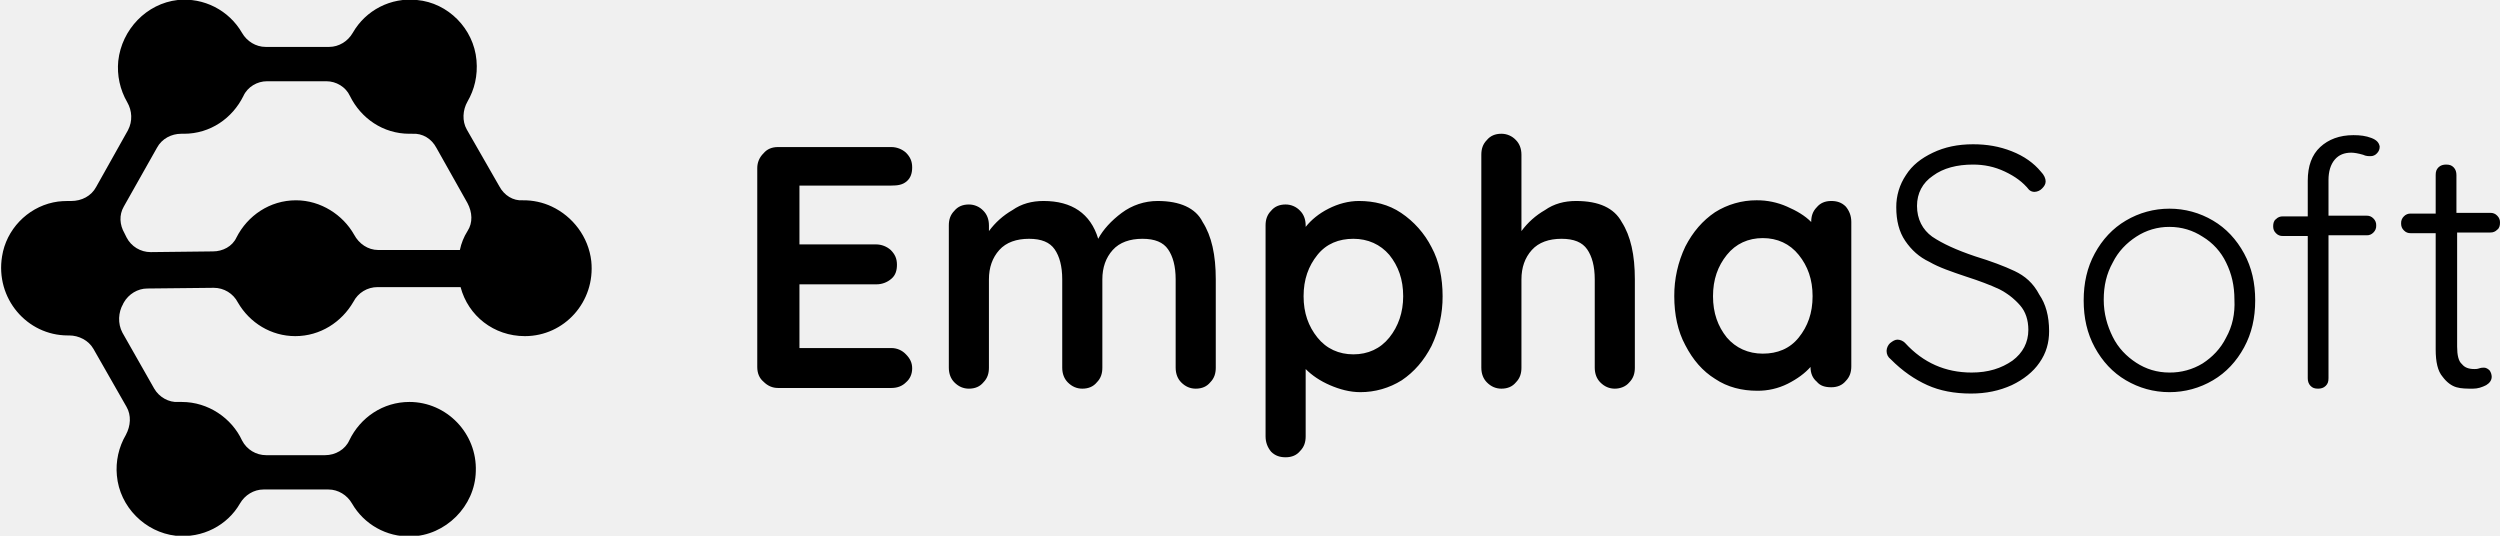
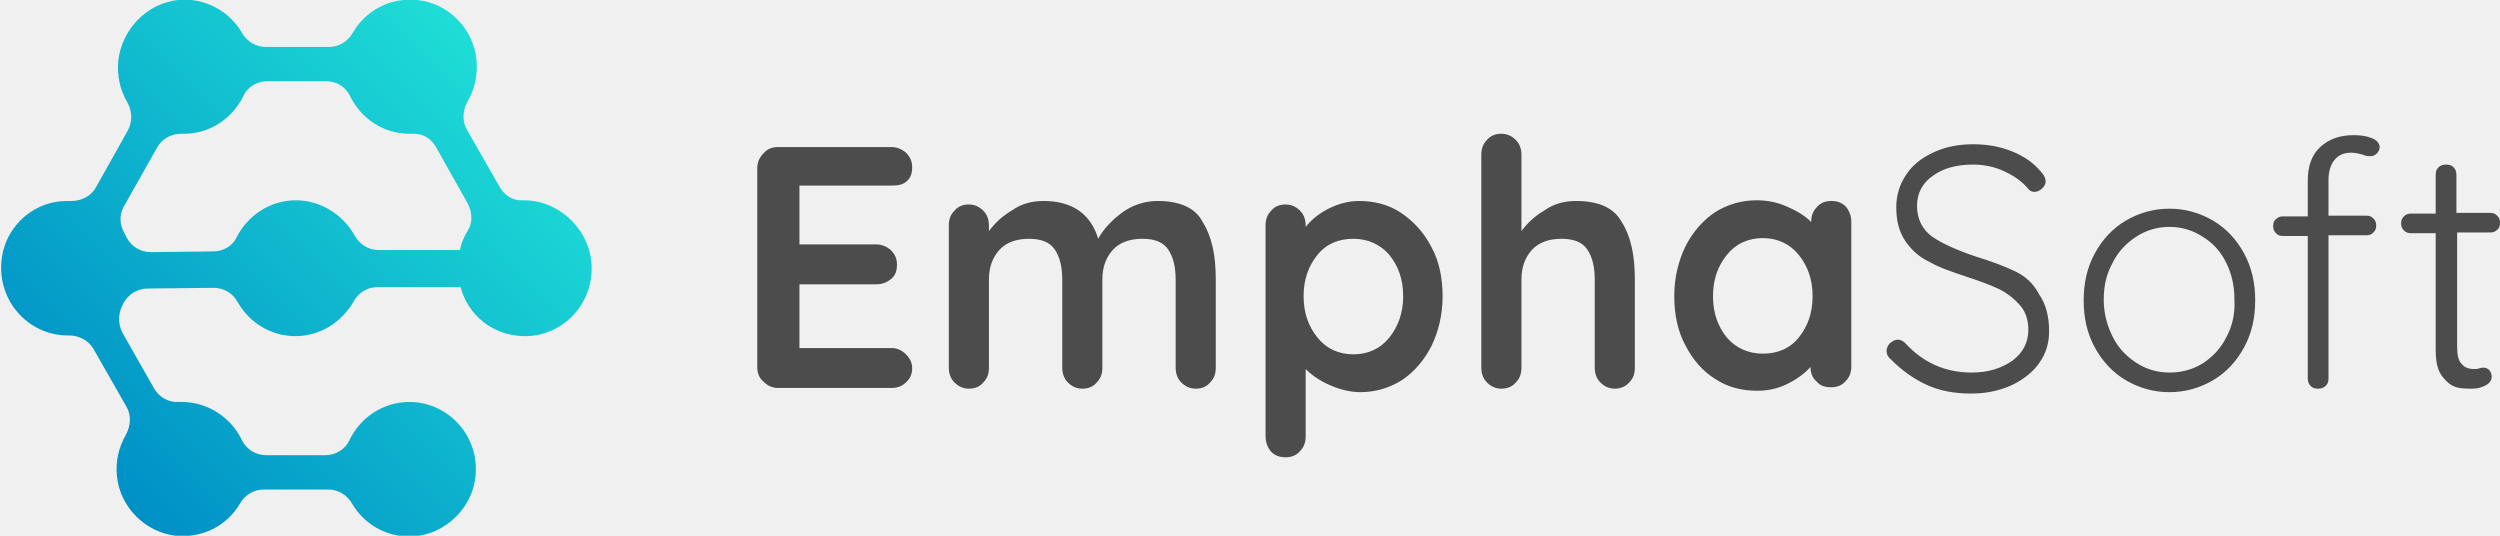
- <svg xmlns="http://www.w3.org/2000/svg" width="168" height="36">
+ <svg xmlns="http://www.w3.org/2000/svg" width="168" height="36" viewBox="0 0 168 36" fill="none">
  <g clip-path="url(#clip0)">
-     <path d="M37.086 13.883a4.441 4.441 0 00-1.952-.423c-.65.047-1.255-.33-1.58-.942L31.37 8.707c-.326-.565-.28-1.318.046-1.883.465-.8.697-1.74.604-2.776C31.834 1.93 30.115.189 28.023 0a4.427 4.427 0 00-4.321 2.212c-.326.564-.93.94-1.58.94h-4.276c-.65 0-1.255-.376-1.58-.94A4.47 4.47 0 0011.944 0C9.853.236 8.18 1.977 7.947 4.095a4.631 4.631 0 00.604 2.776c.326.565.372 1.27.047 1.883L6.46 12.565c-.325.612-.976.942-1.673.942-.372 0-.79 0-1.208.094-1.766.376-3.16 1.835-3.44 3.623-.464 2.824 1.674 5.318 4.416 5.318h.093c.65 0 1.3.33 1.626.894l2.23 3.906c.326.565.28 1.27-.046 1.882a4.56 4.56 0 00-.604 2.73C8.04 34.07 9.76 35.765 11.804 36c1.813.188 3.486-.706 4.322-2.165.326-.565.93-.941 1.58-.941h4.369c.65 0 1.255.376 1.58.941a4.42 4.42 0 003.95 2.212c2.324-.047 4.322-2.024 4.369-4.377.093-2.54-1.952-4.659-4.462-4.659-1.766 0-3.3 1.036-4.043 2.589-.279.611-.93.988-1.626.988h-3.95a1.82 1.82 0 01-1.627-.988c-.697-1.506-2.277-2.588-4.043-2.588h-.233c-.65.047-1.3-.33-1.626-.895l-2.138-3.764c-.325-.612-.279-1.365.047-1.93 0-.047.046-.047.046-.094.325-.565.93-.941 1.58-.941l4.462-.047a1.82 1.82 0 011.626.988c.79 1.365 2.23 2.259 3.857 2.259 1.673 0 3.114-.941 3.904-2.306a1.82 1.82 0 011.627-.988h5.576c.511 1.93 2.231 3.294 4.322 3.294 2.65 0 4.74-2.306 4.462-5.035-.186-1.647-1.255-3.012-2.65-3.67zM19.89 13.46c-1.766 0-3.253 1.035-3.997 2.494-.279.611-.93.94-1.58.94l-4.183.048a1.82 1.82 0 01-1.626-.988l-.14-.283c-.325-.564-.371-1.223-.046-1.788l2.23-3.953c.326-.612.977-.941 1.627-.941h.186c1.766 0 3.253-1.035 3.997-2.541.279-.612.93-.988 1.58-.988h3.997c.65 0 1.3.376 1.58.988.743 1.506 2.23 2.541 3.996 2.541h.186c.697-.047 1.302.33 1.627.941l2.091 3.718c.325.612.372 1.317 0 1.882a3.83 3.83 0 00-.511 1.27H25.42c-.697 0-1.301-.423-1.627-1.035-.743-1.317-2.23-2.305-3.903-2.305z" />
-     <path d="M59.904 12.47c.418 0 .743-.046 1.022-.282.279-.235.372-.565.372-.94 0-.425-.14-.707-.418-.99a1.49 1.49 0 00-.976-.376h-7.622c-.418 0-.743.142-.976.424a1.363 1.363 0 00-.418.988V24.66c0 .423.14.753.418.988.28.282.604.424.976.424h7.622c.418 0 .743-.142.976-.377.278-.235.418-.565.418-.941 0-.377-.14-.659-.418-.941a1.33 1.33 0 00-.976-.424h-6.181v-4.282h5.158a1.52 1.52 0 001.023-.377c.279-.235.371-.564.371-.94 0-.424-.139-.707-.418-.989a1.49 1.49 0 00-.976-.377h-5.158v-3.952h6.18zm17.892 1.036c-.883 0-1.72.282-2.417.8-.697.518-1.255 1.13-1.58 1.741-.511-1.694-1.766-2.541-3.671-2.541-.79 0-1.487.188-2.091.612a5.124 5.124 0 00-1.58 1.411v-.376c0-.424-.14-.753-.372-.988a1.33 1.33 0 00-.976-.424c-.418 0-.744.141-.976.424-.28.282-.372.612-.372.988v9.553c0 .423.14.753.372.988.279.283.604.424.976.424.418 0 .743-.141.976-.424.279-.282.371-.612.371-.988v-5.93c0-.8.233-1.458.697-1.976.465-.518 1.162-.753 1.999-.753.836 0 1.394.235 1.72.706.325.47.51 1.13.51 2.023v5.93c0 .423.14.753.372.988.28.283.605.424.976.424.419 0 .744-.141.976-.424.28-.282.372-.612.372-.988v-5.93c0-.8.232-1.458.697-1.976.465-.518 1.162-.753 1.998-.753.837 0 1.395.235 1.72.706.325.47.511 1.13.511 2.023v5.93c0 .423.14.753.372.988.279.283.604.424.976.424.418 0 .743-.141.976-.424.279-.282.372-.612.372-.988v-5.93c0-1.647-.28-2.917-.883-3.858-.465-.941-1.534-1.412-3.021-1.412zm16.358.8c-.836-.565-1.812-.8-2.834-.8-.698 0-1.395.188-2.045.518-.65.329-1.162.753-1.534 1.223v-.094c0-.424-.14-.753-.372-.988a1.33 1.33 0 00-.976-.424c-.418 0-.743.141-.976.424-.278.282-.371.612-.371.988v14.165c0 .423.14.753.371 1.035.28.282.605.376.976.376.419 0 .744-.14.976-.423.28-.283.372-.612.372-.988V24.8c.418.424.976.8 1.627 1.082.65.283 1.347.471 2.044.471a5.213 5.213 0 002.789-.8c.836-.565 1.487-1.318 1.998-2.306a7.67 7.67 0 00.744-3.341c0-1.224-.233-2.353-.744-3.294a6.132 6.132 0 00-2.045-2.306zm-.79 8.376c-.604.753-1.44 1.13-2.416 1.13s-1.813-.377-2.417-1.13c-.604-.753-.93-1.647-.93-2.776 0-1.13.326-2.024.93-2.777.604-.753 1.44-1.082 2.417-1.082.976 0 1.812.377 2.416 1.082.605.753.93 1.647.93 2.777 0 1.082-.325 2.023-.93 2.776zm12.548-9.176c-.79 0-1.487.188-2.091.612a5.115 5.115 0 00-1.58 1.411V10.4c0-.424-.14-.753-.372-.988a1.33 1.33 0 00-.976-.424c-.418 0-.744.141-.976.424-.279.282-.372.611-.372.988v14.306c0 .423.14.753.372.988.279.283.604.424.976.424.418 0 .744-.141.976-.424.279-.282.372-.612.372-.988v-5.93c0-.8.232-1.458.697-1.976.465-.518 1.162-.753 1.998-.753.837 0 1.394.235 1.72.706.325.47.511 1.13.511 2.023v5.93c0 .423.139.753.372.988.278.283.604.424.976.424.371 0 .743-.141.975-.424.279-.282.372-.612.372-.988v-5.93c0-1.647-.279-2.917-.883-3.858-.511-.941-1.533-1.412-3.067-1.412zm17.149 0c-.419 0-.744.141-.976.423-.279.283-.372.612-.372.989-.418-.424-.976-.753-1.627-1.036a4.972 4.972 0 00-2.044-.423 5.216 5.216 0 00-2.789.8c-.836.564-1.487 1.317-1.998 2.306a7.666 7.666 0 00-.744 3.34c0 1.224.233 2.354.744 3.295.511.988 1.162 1.741 1.998 2.259.837.564 1.813.8 2.835.8a4.49 4.49 0 002.045-.47c.65-.33 1.162-.707 1.533-1.13 0 .423.14.753.419.988.232.282.557.377.976.377.418 0 .743-.142.976-.424.278-.282.371-.612.371-.988v-9.694c0-.424-.139-.753-.371-1.036-.279-.282-.605-.376-.976-.376zm-2.185 9.176c-.604.753-1.44 1.083-2.416 1.083s-1.813-.377-2.417-1.083c-.604-.753-.929-1.647-.929-2.776 0-1.13.325-2.024.929-2.777.604-.753 1.441-1.129 2.417-1.129.976 0 1.812.377 2.416 1.13.605.752.93 1.646.93 2.776s-.325 2.023-.93 2.776zm14.5-4.47c-.697-.33-1.58-.659-2.649-.988-1.255-.424-2.184-.848-2.881-1.318-.651-.47-1.023-1.177-1.023-2.07 0-.848.372-1.554 1.069-2.024.697-.518 1.627-.753 2.696-.753.743 0 1.44.141 2.137.47.697.33 1.209.706 1.627 1.224a.524.524 0 00.372.141.743.743 0 00.511-.235c.139-.141.232-.283.232-.47 0-.189-.093-.424-.325-.66-.465-.564-1.115-1.035-1.952-1.364-.836-.33-1.673-.47-2.602-.47-1.023 0-1.906.187-2.696.564-.79.376-1.394.847-1.812 1.506a3.824 3.824 0 00-.651 2.164c0 .894.186 1.647.604 2.26.418.611.93 1.082 1.627 1.411.65.377 1.487.659 2.463.988.883.283 1.626.565 2.231.847a4.654 4.654 0 011.394 1.083c.372.423.557.988.557 1.647 0 .847-.371 1.553-1.068 2.07-.744.518-1.627.8-2.742.8-1.766 0-3.253-.659-4.462-1.976a.741.741 0 00-.511-.236c-.186 0-.325.095-.511.236a.758.758 0 00-.233.517c0 .236.093.424.279.565.79.8 1.627 1.365 2.463 1.741.837.377 1.813.565 2.928.565 1.023 0 1.906-.188 2.742-.565.79-.376 1.441-.894 1.859-1.506.465-.658.651-1.364.651-2.117 0-1.035-.233-1.835-.651-2.447-.418-.8-.976-1.27-1.673-1.6zm13.338-3.389a5.703 5.703 0 00-2.928-.8 5.703 5.703 0 00-2.928.8c-.883.518-1.58 1.271-2.091 2.212-.511.942-.744 1.977-.744 3.153 0 1.177.233 2.212.744 3.153.511.941 1.208 1.694 2.091 2.212.883.518 1.859.8 2.928.8a5.703 5.703 0 002.928-.8c.883-.518 1.58-1.27 2.091-2.212.511-.941.744-1.976.744-3.153 0-1.176-.233-2.211-.744-3.153-.511-.94-1.208-1.694-2.091-2.212zm.883 7.86c-.372.752-.93 1.317-1.58 1.74a4.2 4.2 0 01-2.231.612c-.837 0-1.58-.235-2.231-.659-.65-.423-1.208-.988-1.58-1.74-.372-.754-.604-1.554-.604-2.495 0-.941.186-1.741.604-2.494.372-.753.93-1.318 1.58-1.741a4.016 4.016 0 012.231-.659c.836 0 1.58.235 2.231.659a4.074 4.074 0 011.58 1.741c.371.753.557 1.553.557 2.494.047.941-.139 1.788-.557 2.541zm9.759-13.412c-.372-.142-.744-.189-1.208-.189-.93 0-1.673.283-2.231.8-.558.518-.836 1.271-.836 2.26v2.4h-1.674a.592.592 0 00-.464.187c-.14.095-.186.283-.186.471s.046.33.186.47a.592.592 0 00.464.189h1.674v9.553c0 .188.046.376.185.517.14.142.279.189.512.189.186 0 .371-.047.511-.189.139-.14.186-.282.186-.517v-9.6h2.556a.59.59 0 00.464-.188.606.606 0 00.186-.471.606.606 0 00-.186-.47.59.59 0 00-.464-.189h-2.556v-2.4c0-.565.139-1.035.418-1.365.279-.329.651-.47 1.115-.47.186 0 .465.047.79.141.186.094.372.094.512.094a.565.565 0 00.418-.188.61.61 0 00.186-.47c-.047-.236-.186-.424-.558-.565zm7.993 6.352a.593.593 0 00.465-.188c.14-.094.186-.282.186-.47a.606.606 0 00-.186-.47.593.593 0 00-.465-.19h-2.277v-2.54c0-.189-.046-.377-.186-.518-.139-.141-.279-.188-.511-.188-.186 0-.372.047-.511.188-.139.141-.186.282-.186.518v2.588h-1.673a.594.594 0 00-.465.188.61.61 0 00-.186.47c0 .189.047.33.186.471.14.142.279.189.465.189h1.673v7.811c0 .847.139 1.46.465 1.836.279.376.604.611.929.705.326.095.697.095 1.116.095.325 0 .604-.095.883-.236.232-.14.371-.329.371-.564a.765.765 0 00-.139-.424c-.093-.094-.232-.188-.372-.188-.093 0-.186 0-.325.047-.14.047-.233.047-.325.047-.372 0-.651-.094-.837-.33-.232-.188-.325-.611-.325-1.176v-7.67h2.23z" />
+     <path d="M37.086 13.883C36.389 13.554 35.738 13.46 35.134 13.46C34.483 13.507 33.879 13.13 33.554 12.518L31.37 8.707C31.044 8.142 31.091 7.389 31.416 6.824C31.881 6.024 32.113 5.083 32.02 4.048C31.834 1.93 30.115 0.189 28.023 0.001C26.165 -0.188 24.538 0.754 23.702 2.212C23.376 2.777 22.772 3.154 22.122 3.154H17.846C17.195 3.154 16.591 2.777 16.266 2.212C15.429 0.754 13.756 -0.188 11.944 0.001C9.853 0.236 8.18 1.977 7.947 4.095C7.854 5.13 8.087 6.071 8.551 6.871C8.877 7.436 8.923 8.142 8.598 8.754L6.46 12.565C6.135 13.177 5.484 13.507 4.787 13.507C4.415 13.507 3.997 13.507 3.579 13.601C1.813 13.977 0.419 15.436 0.14 17.224C-0.325 20.048 1.813 22.542 4.555 22.542C4.601 22.542 4.648 22.542 4.648 22.542C5.298 22.542 5.949 22.871 6.274 23.436L8.505 27.342C8.83 27.907 8.784 28.613 8.458 29.224C7.994 30.024 7.761 30.965 7.854 31.954C8.04 34.071 9.76 35.765 11.805 36.001C13.617 36.189 15.29 35.295 16.127 33.836C16.452 33.271 17.056 32.895 17.706 32.895H22.075C22.726 32.895 23.33 33.271 23.655 33.836C24.445 35.201 25.932 36.095 27.605 36.048C29.929 36.001 31.927 34.024 31.974 31.671C32.067 29.13 30.022 27.012 27.512 27.012C25.746 27.012 24.213 28.048 23.469 29.601C23.19 30.212 22.54 30.589 21.843 30.589H17.892C17.195 30.589 16.591 30.212 16.266 29.601C15.569 28.095 13.989 27.012 12.223 27.012C12.13 27.012 12.037 27.012 11.99 27.012C11.34 27.06 10.689 26.683 10.364 26.118L8.226 22.354C7.901 21.742 7.947 20.989 8.273 20.424C8.273 20.377 8.319 20.377 8.319 20.33C8.644 19.765 9.248 19.389 9.899 19.389L14.361 19.342C15.058 19.342 15.662 19.718 15.987 20.33C16.777 21.695 18.218 22.589 19.844 22.589C21.517 22.589 22.958 21.648 23.748 20.283C24.073 19.671 24.677 19.295 25.375 19.295H30.951C31.462 21.224 33.182 22.589 35.273 22.589C37.922 22.589 40.014 20.283 39.735 17.554C39.549 15.907 38.48 14.542 37.086 13.883ZM19.891 13.46C18.125 13.46 16.638 14.495 15.894 15.954C15.615 16.565 14.965 16.895 14.314 16.895L10.131 16.942C9.434 16.942 8.83 16.565 8.505 15.954C8.458 15.86 8.412 15.765 8.365 15.671C8.04 15.107 7.994 14.448 8.319 13.883L10.55 9.93C10.875 9.318 11.526 8.989 12.176 8.989C12.223 8.989 12.269 8.989 12.362 8.989C14.128 8.989 15.615 7.954 16.359 6.448C16.638 5.836 17.288 5.46 17.939 5.46H21.936C22.586 5.46 23.237 5.836 23.516 6.448C24.259 7.954 25.746 8.989 27.512 8.989C27.559 8.989 27.652 8.989 27.698 8.989C28.395 8.942 29 9.318 29.325 9.93L31.416 13.648C31.741 14.26 31.788 14.965 31.416 15.53C31.184 15.907 30.998 16.33 30.905 16.801H25.421C24.724 16.801 24.12 16.377 23.794 15.765C23.051 14.448 21.564 13.46 19.891 13.46Z" fill="url(#paint0_linear)" />
+     <path d="M59.904 12.471C60.322 12.471 60.647 12.424 60.926 12.188C61.205 11.953 61.298 11.623 61.298 11.247C61.298 10.823 61.158 10.541 60.88 10.259C60.601 10.024 60.276 9.882 59.904 9.882H52.282C51.864 9.882 51.539 10.024 51.306 10.306C51.027 10.588 50.888 10.918 50.888 11.294V24.659C50.888 25.082 51.027 25.412 51.306 25.647C51.585 25.929 51.91 26.071 52.282 26.071H59.904C60.322 26.071 60.647 25.929 60.88 25.694C61.158 25.459 61.298 25.129 61.298 24.753C61.298 24.377 61.158 24.094 60.88 23.812C60.601 23.529 60.276 23.388 59.904 23.388H53.723V19.106H58.881C59.3 19.106 59.625 18.965 59.904 18.729C60.183 18.494 60.276 18.165 60.276 17.788C60.276 17.365 60.136 17.082 59.857 16.8C59.578 16.565 59.253 16.424 58.881 16.424H53.723V12.471H59.904ZM77.796 13.506C76.913 13.506 76.076 13.788 75.379 14.306C74.682 14.823 74.124 15.435 73.799 16.047C73.288 14.353 72.033 13.506 70.128 13.506C69.338 13.506 68.641 13.694 68.037 14.118C67.386 14.494 66.875 14.965 66.456 15.529V15.153C66.456 14.729 66.317 14.4 66.085 14.165C65.806 13.882 65.481 13.741 65.109 13.741C64.691 13.741 64.365 13.882 64.133 14.165C63.854 14.447 63.761 14.777 63.761 15.153V24.706C63.761 25.129 63.9 25.459 64.133 25.694C64.412 25.977 64.737 26.118 65.109 26.118C65.527 26.118 65.852 25.977 66.085 25.694C66.364 25.412 66.456 25.082 66.456 24.706V18.776C66.456 17.977 66.689 17.318 67.153 16.8C67.618 16.282 68.315 16.047 69.152 16.047C69.988 16.047 70.546 16.282 70.871 16.753C71.197 17.224 71.383 17.882 71.383 18.776V24.706C71.383 25.129 71.522 25.459 71.754 25.694C72.033 25.977 72.359 26.118 72.73 26.118C73.149 26.118 73.474 25.977 73.706 25.694C73.985 25.412 74.078 25.082 74.078 24.706V18.776C74.078 17.977 74.31 17.318 74.775 16.8C75.24 16.282 75.937 16.047 76.773 16.047C77.61 16.047 78.168 16.282 78.493 16.753C78.818 17.224 79.004 17.882 79.004 18.776V24.706C79.004 25.129 79.144 25.459 79.376 25.694C79.655 25.977 79.98 26.118 80.352 26.118C80.77 26.118 81.095 25.977 81.328 25.694C81.607 25.412 81.7 25.082 81.7 24.706V18.776C81.7 17.129 81.421 15.859 80.817 14.918C80.352 13.976 79.283 13.506 77.796 13.506ZM94.154 14.306C93.318 13.741 92.342 13.506 91.32 13.506C90.622 13.506 89.925 13.694 89.275 14.024C88.624 14.353 88.113 14.777 87.741 15.247V15.153C87.741 14.729 87.602 14.4 87.369 14.165C87.091 13.882 86.765 13.741 86.393 13.741C85.975 13.741 85.65 13.882 85.417 14.165C85.139 14.447 85.046 14.777 85.046 15.153V29.318C85.046 29.741 85.185 30.071 85.417 30.353C85.696 30.635 86.022 30.729 86.393 30.729C86.812 30.729 87.137 30.588 87.369 30.306C87.648 30.023 87.741 29.694 87.741 29.318V24.8C88.159 25.224 88.717 25.6 89.368 25.882C90.018 26.165 90.715 26.353 91.412 26.353C92.435 26.353 93.364 26.071 94.201 25.553C95.037 24.988 95.688 24.235 96.199 23.247C96.664 22.259 96.943 21.177 96.943 19.906C96.943 18.682 96.71 17.553 96.199 16.612C95.688 15.623 94.991 14.871 94.154 14.306ZM93.364 22.682C92.76 23.435 91.924 23.812 90.948 23.812C89.972 23.812 89.135 23.435 88.531 22.682C87.927 21.929 87.602 21.035 87.602 19.906C87.602 18.776 87.927 17.882 88.531 17.129C89.135 16.377 89.972 16.047 90.948 16.047C91.924 16.047 92.76 16.424 93.364 17.129C93.969 17.882 94.294 18.776 94.294 19.906C94.294 20.988 93.969 21.929 93.364 22.682ZM105.912 13.506C105.122 13.506 104.425 13.694 103.821 14.118C103.17 14.494 102.659 14.965 102.241 15.529V10.4C102.241 9.976 102.101 9.647 101.869 9.412C101.59 9.129 101.265 8.988 100.893 8.988C100.475 8.988 100.149 9.129 99.917 9.412C99.638 9.694 99.545 10.024 99.545 10.4V24.706C99.545 25.129 99.685 25.459 99.917 25.694C100.196 25.977 100.521 26.118 100.893 26.118C101.311 26.118 101.637 25.977 101.869 25.694C102.148 25.412 102.241 25.082 102.241 24.706V18.776C102.241 17.977 102.473 17.318 102.938 16.8C103.403 16.282 104.1 16.047 104.936 16.047C105.773 16.047 106.33 16.282 106.656 16.753C106.981 17.224 107.167 17.882 107.167 18.776V24.706C107.167 25.129 107.306 25.459 107.539 25.694C107.817 25.977 108.143 26.118 108.515 26.118C108.886 26.118 109.258 25.977 109.49 25.694C109.769 25.412 109.862 25.082 109.862 24.706V18.776C109.862 17.129 109.583 15.859 108.979 14.918C108.468 13.976 107.446 13.506 105.912 13.506ZM123.061 13.506C122.642 13.506 122.317 13.647 122.085 13.929C121.806 14.212 121.713 14.541 121.713 14.918C121.295 14.494 120.737 14.165 120.086 13.882C119.436 13.6 118.785 13.459 118.042 13.459C117.019 13.459 116.09 13.741 115.253 14.259C114.417 14.823 113.766 15.576 113.255 16.565C112.79 17.553 112.511 18.635 112.511 19.906C112.511 21.129 112.744 22.259 113.255 23.2C113.766 24.188 114.417 24.941 115.253 25.459C116.09 26.023 117.066 26.259 118.088 26.259C118.785 26.259 119.482 26.118 120.133 25.788C120.783 25.459 121.295 25.082 121.666 24.659C121.666 25.082 121.806 25.412 122.085 25.647C122.317 25.929 122.642 26.023 123.061 26.023C123.479 26.023 123.804 25.882 124.037 25.6C124.315 25.318 124.408 24.988 124.408 24.612V14.918C124.408 14.494 124.269 14.165 124.037 13.882C123.758 13.6 123.432 13.506 123.061 13.506ZM120.876 22.682C120.272 23.435 119.436 23.765 118.46 23.765C117.484 23.765 116.647 23.388 116.043 22.682C115.439 21.929 115.114 21.035 115.114 19.906C115.114 18.776 115.439 17.882 116.043 17.129C116.647 16.377 117.484 16 118.46 16C119.436 16 120.272 16.377 120.876 17.129C121.481 17.882 121.806 18.776 121.806 19.906C121.806 21.035 121.481 21.929 120.876 22.682ZM135.376 18.212C134.679 17.882 133.796 17.553 132.727 17.224C131.472 16.8 130.543 16.377 129.846 15.906C129.195 15.435 128.823 14.729 128.823 13.835C128.823 12.988 129.195 12.282 129.892 11.812C130.589 11.294 131.519 11.059 132.588 11.059C133.331 11.059 134.028 11.2 134.725 11.529C135.422 11.859 135.934 12.235 136.352 12.753C136.445 12.847 136.584 12.894 136.724 12.894C136.91 12.894 137.095 12.8 137.235 12.659C137.374 12.518 137.467 12.377 137.467 12.188C137.467 12 137.374 11.765 137.142 11.529C136.677 10.965 136.027 10.494 135.19 10.165C134.354 9.835 133.517 9.694 132.588 9.694C131.565 9.694 130.682 9.882 129.892 10.259C129.102 10.635 128.498 11.106 128.08 11.765C127.661 12.377 127.429 13.129 127.429 13.929C127.429 14.823 127.615 15.576 128.033 16.188C128.451 16.8 128.963 17.271 129.66 17.6C130.31 17.977 131.147 18.259 132.123 18.588C133.006 18.871 133.749 19.153 134.354 19.435C134.911 19.718 135.376 20.094 135.748 20.518C136.12 20.941 136.305 21.506 136.305 22.165C136.305 23.012 135.934 23.718 135.237 24.235C134.493 24.753 133.61 25.035 132.495 25.035C130.729 25.035 129.242 24.377 128.033 23.059C127.894 22.918 127.708 22.823 127.522 22.823C127.336 22.823 127.197 22.918 127.011 23.059C126.871 23.2 126.778 23.388 126.778 23.576C126.778 23.812 126.871 24 127.057 24.141C127.847 24.941 128.684 25.506 129.52 25.882C130.357 26.259 131.333 26.447 132.448 26.447C133.471 26.447 134.354 26.259 135.19 25.882C135.98 25.506 136.631 24.988 137.049 24.377C137.514 23.718 137.7 23.012 137.7 22.259C137.7 21.224 137.467 20.424 137.049 19.812C136.631 19.012 136.073 18.541 135.376 18.212ZM148.714 14.823C147.831 14.306 146.855 14.024 145.786 14.024C144.717 14.024 143.741 14.306 142.858 14.823C141.975 15.341 141.278 16.094 140.767 17.035C140.256 17.977 140.023 19.012 140.023 20.188C140.023 21.365 140.256 22.4 140.767 23.341C141.278 24.282 141.975 25.035 142.858 25.553C143.741 26.071 144.717 26.353 145.786 26.353C146.855 26.353 147.831 26.071 148.714 25.553C149.597 25.035 150.294 24.282 150.805 23.341C151.316 22.4 151.549 21.365 151.549 20.188C151.549 19.012 151.316 17.977 150.805 17.035C150.294 16.094 149.597 15.341 148.714 14.823ZM149.597 22.682C149.225 23.435 148.667 24 148.017 24.424C147.32 24.847 146.576 25.035 145.786 25.035C144.949 25.035 144.206 24.8 143.555 24.377C142.905 23.953 142.347 23.388 141.975 22.635C141.603 21.882 141.371 21.082 141.371 20.141C141.371 19.2 141.557 18.4 141.975 17.647C142.347 16.894 142.905 16.329 143.555 15.906C144.206 15.482 144.949 15.247 145.786 15.247C146.622 15.247 147.366 15.482 148.017 15.906C148.714 16.329 149.225 16.894 149.597 17.647C149.968 18.4 150.154 19.2 150.154 20.141C150.201 21.082 150.015 21.929 149.597 22.682ZM159.356 9.271C158.984 9.129 158.612 9.082 158.148 9.082C157.218 9.082 156.475 9.365 155.917 9.882C155.359 10.4 155.081 11.153 155.081 12.141V14.541H153.407C153.222 14.541 153.082 14.588 152.943 14.729C152.803 14.823 152.757 15.012 152.757 15.2C152.757 15.388 152.803 15.529 152.943 15.671C153.082 15.812 153.222 15.859 153.407 15.859H155.081V25.412C155.081 25.6 155.127 25.788 155.266 25.929C155.406 26.071 155.545 26.118 155.778 26.118C155.964 26.118 156.149 26.071 156.289 25.929C156.428 25.788 156.475 25.647 156.475 25.412V15.812H159.031C159.217 15.812 159.356 15.765 159.495 15.623C159.635 15.482 159.681 15.341 159.681 15.153C159.681 14.965 159.635 14.823 159.495 14.682C159.356 14.541 159.217 14.494 159.031 14.494H156.475V12.094C156.475 11.529 156.614 11.059 156.893 10.729C157.172 10.4 157.544 10.259 158.008 10.259C158.194 10.259 158.473 10.306 158.798 10.4C158.984 10.494 159.17 10.494 159.31 10.494C159.449 10.494 159.588 10.447 159.728 10.306C159.867 10.165 159.914 10.024 159.914 9.835C159.867 9.6 159.728 9.412 159.356 9.271ZM167.349 15.623C167.535 15.623 167.675 15.576 167.814 15.435C167.954 15.341 168 15.153 168 14.965C168 14.777 167.954 14.635 167.814 14.494C167.675 14.353 167.535 14.306 167.349 14.306H165.072V11.765C165.072 11.576 165.026 11.388 164.886 11.247C164.747 11.106 164.607 11.059 164.375 11.059C164.189 11.059 164.003 11.106 163.864 11.247C163.725 11.388 163.678 11.529 163.678 11.765V14.353H162.005C161.819 14.353 161.68 14.4 161.54 14.541C161.401 14.682 161.354 14.823 161.354 15.012C161.354 15.2 161.401 15.341 161.54 15.482C161.68 15.623 161.819 15.671 162.005 15.671H163.678V23.482C163.678 24.329 163.817 24.941 164.143 25.318C164.422 25.694 164.747 25.929 165.072 26.023C165.398 26.118 165.769 26.118 166.188 26.118C166.513 26.118 166.792 26.023 167.071 25.882C167.303 25.741 167.442 25.553 167.442 25.318C167.442 25.177 167.396 25.035 167.303 24.894C167.21 24.8 167.071 24.706 166.931 24.706C166.838 24.706 166.745 24.706 166.606 24.753C166.466 24.8 166.373 24.8 166.281 24.8C165.909 24.8 165.63 24.706 165.444 24.471C165.212 24.282 165.119 23.859 165.119 23.294V15.623H167.349Z" fill="#4C4C4C" />
  </g>
  <defs>
    <linearGradient id="paint0_linear" x1="6.318" y1="31.833" x2="33.912" y2="4.582" gradientUnits="userSpaceOnUse">
      <stop stop-color="#0090C6" />
      <stop offset="1" stop-color="#1EDDD6" />
    </linearGradient>
    <clipPath id="clip0">
-       <path d="M0 0h168v36H0z" />
+       <rect width="168" height="36" fill="white" />
    </clipPath>
  </defs>
</svg>
